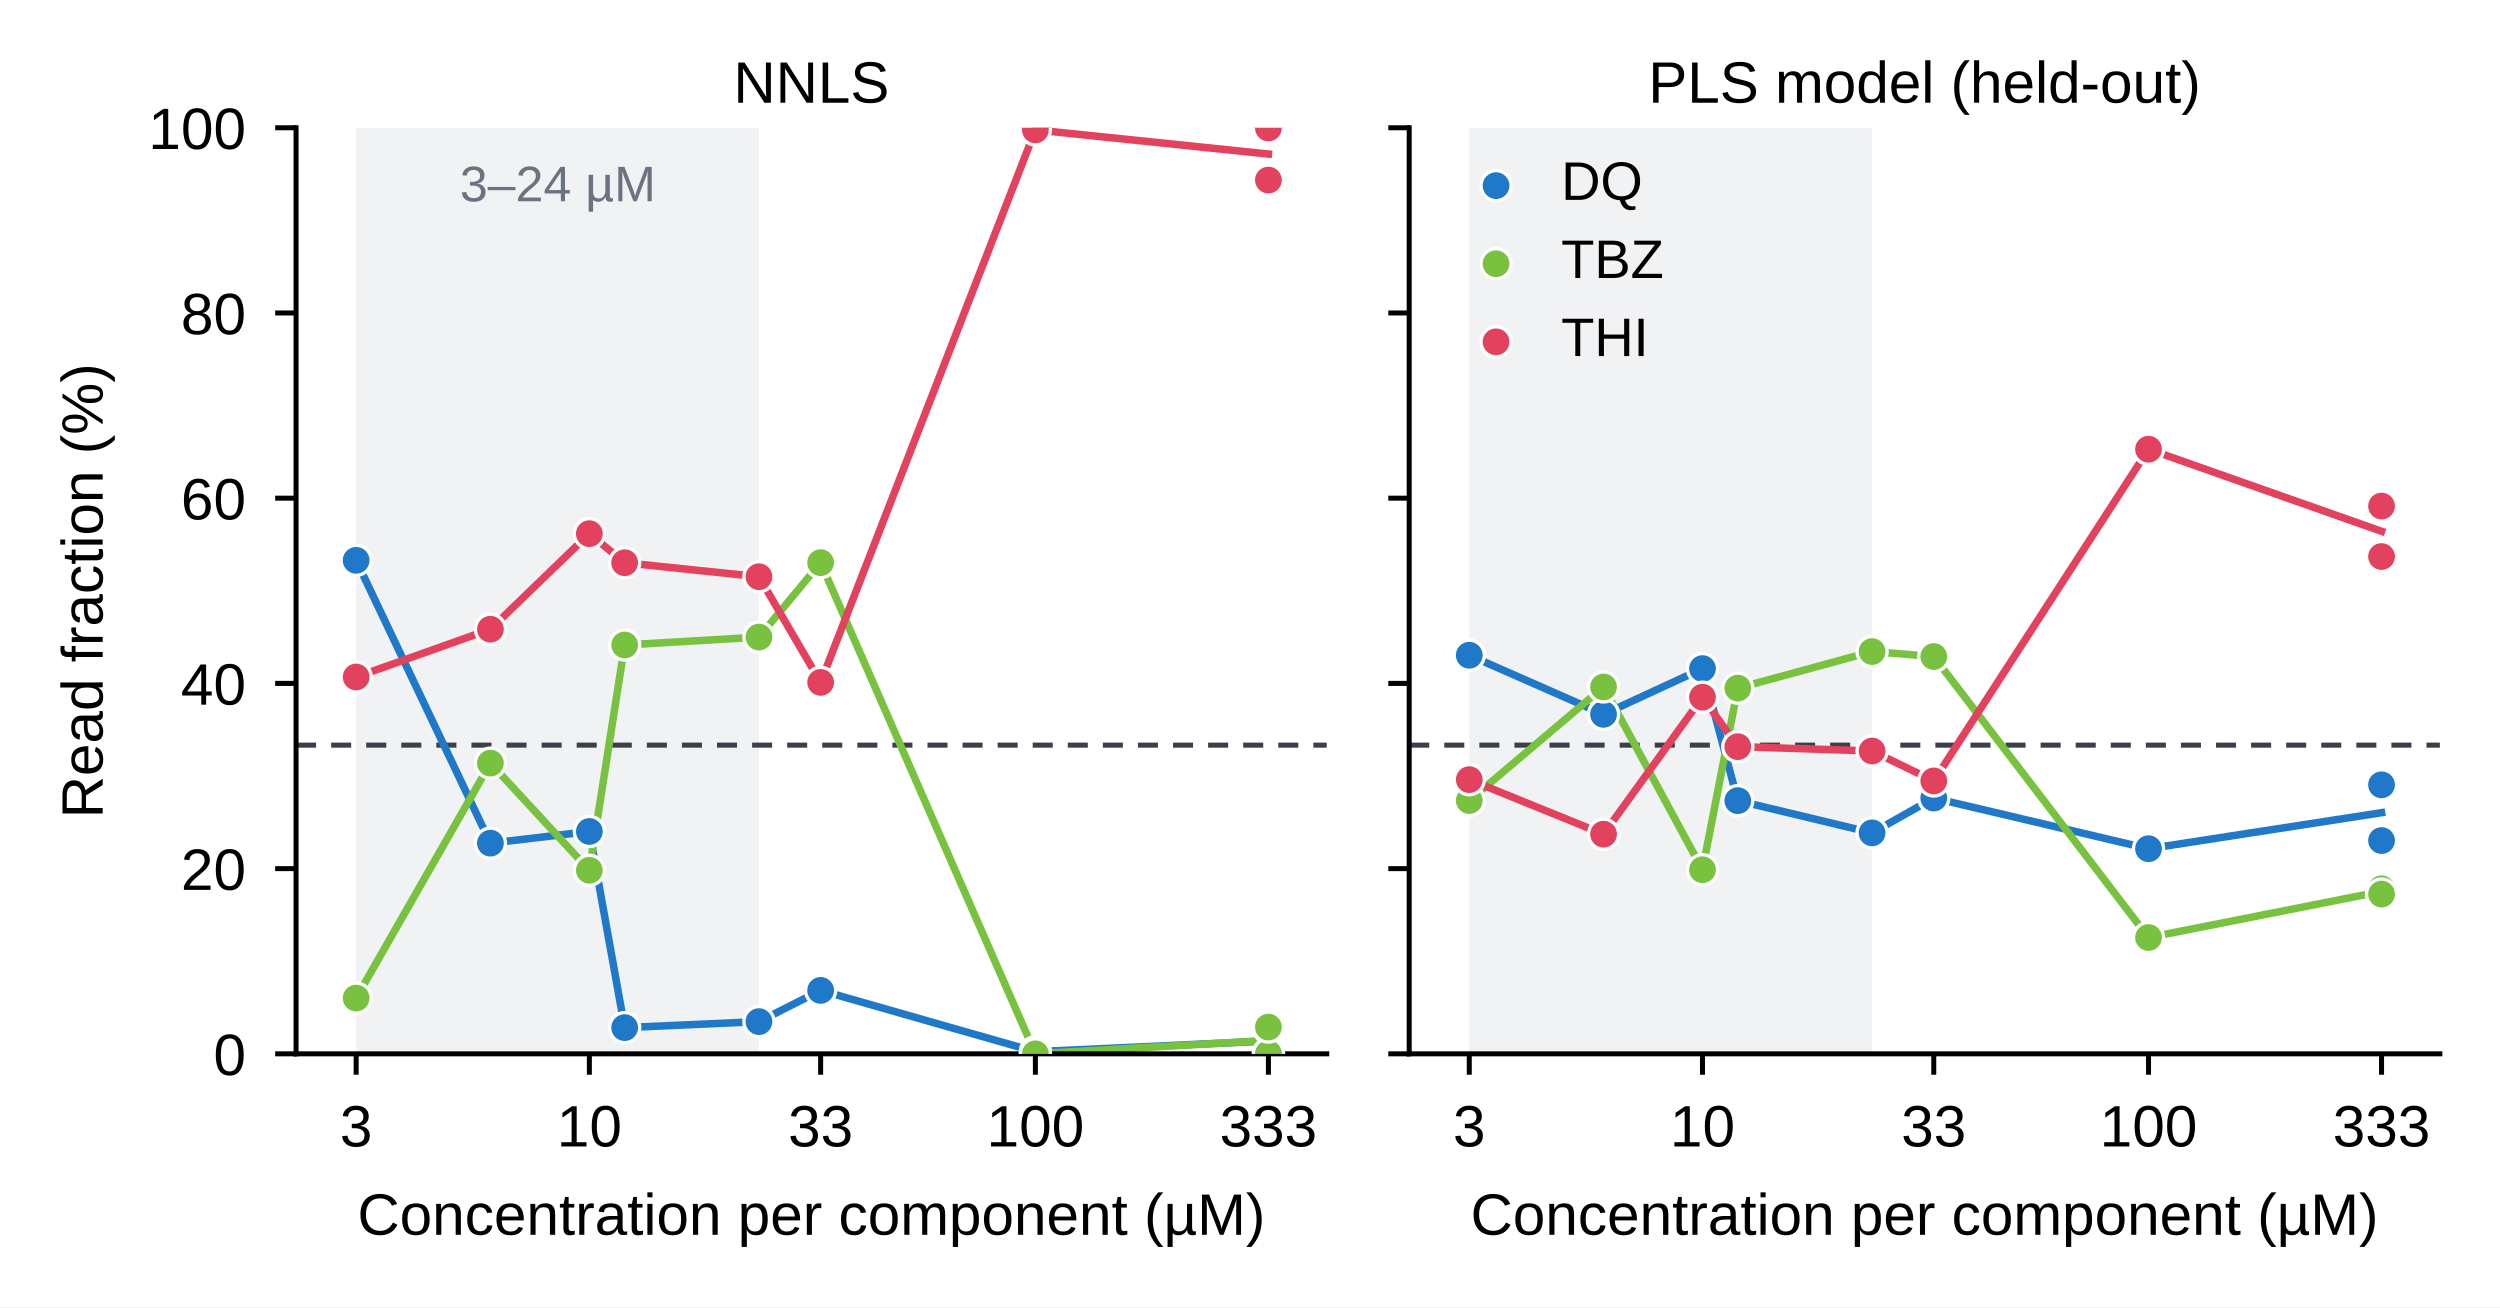
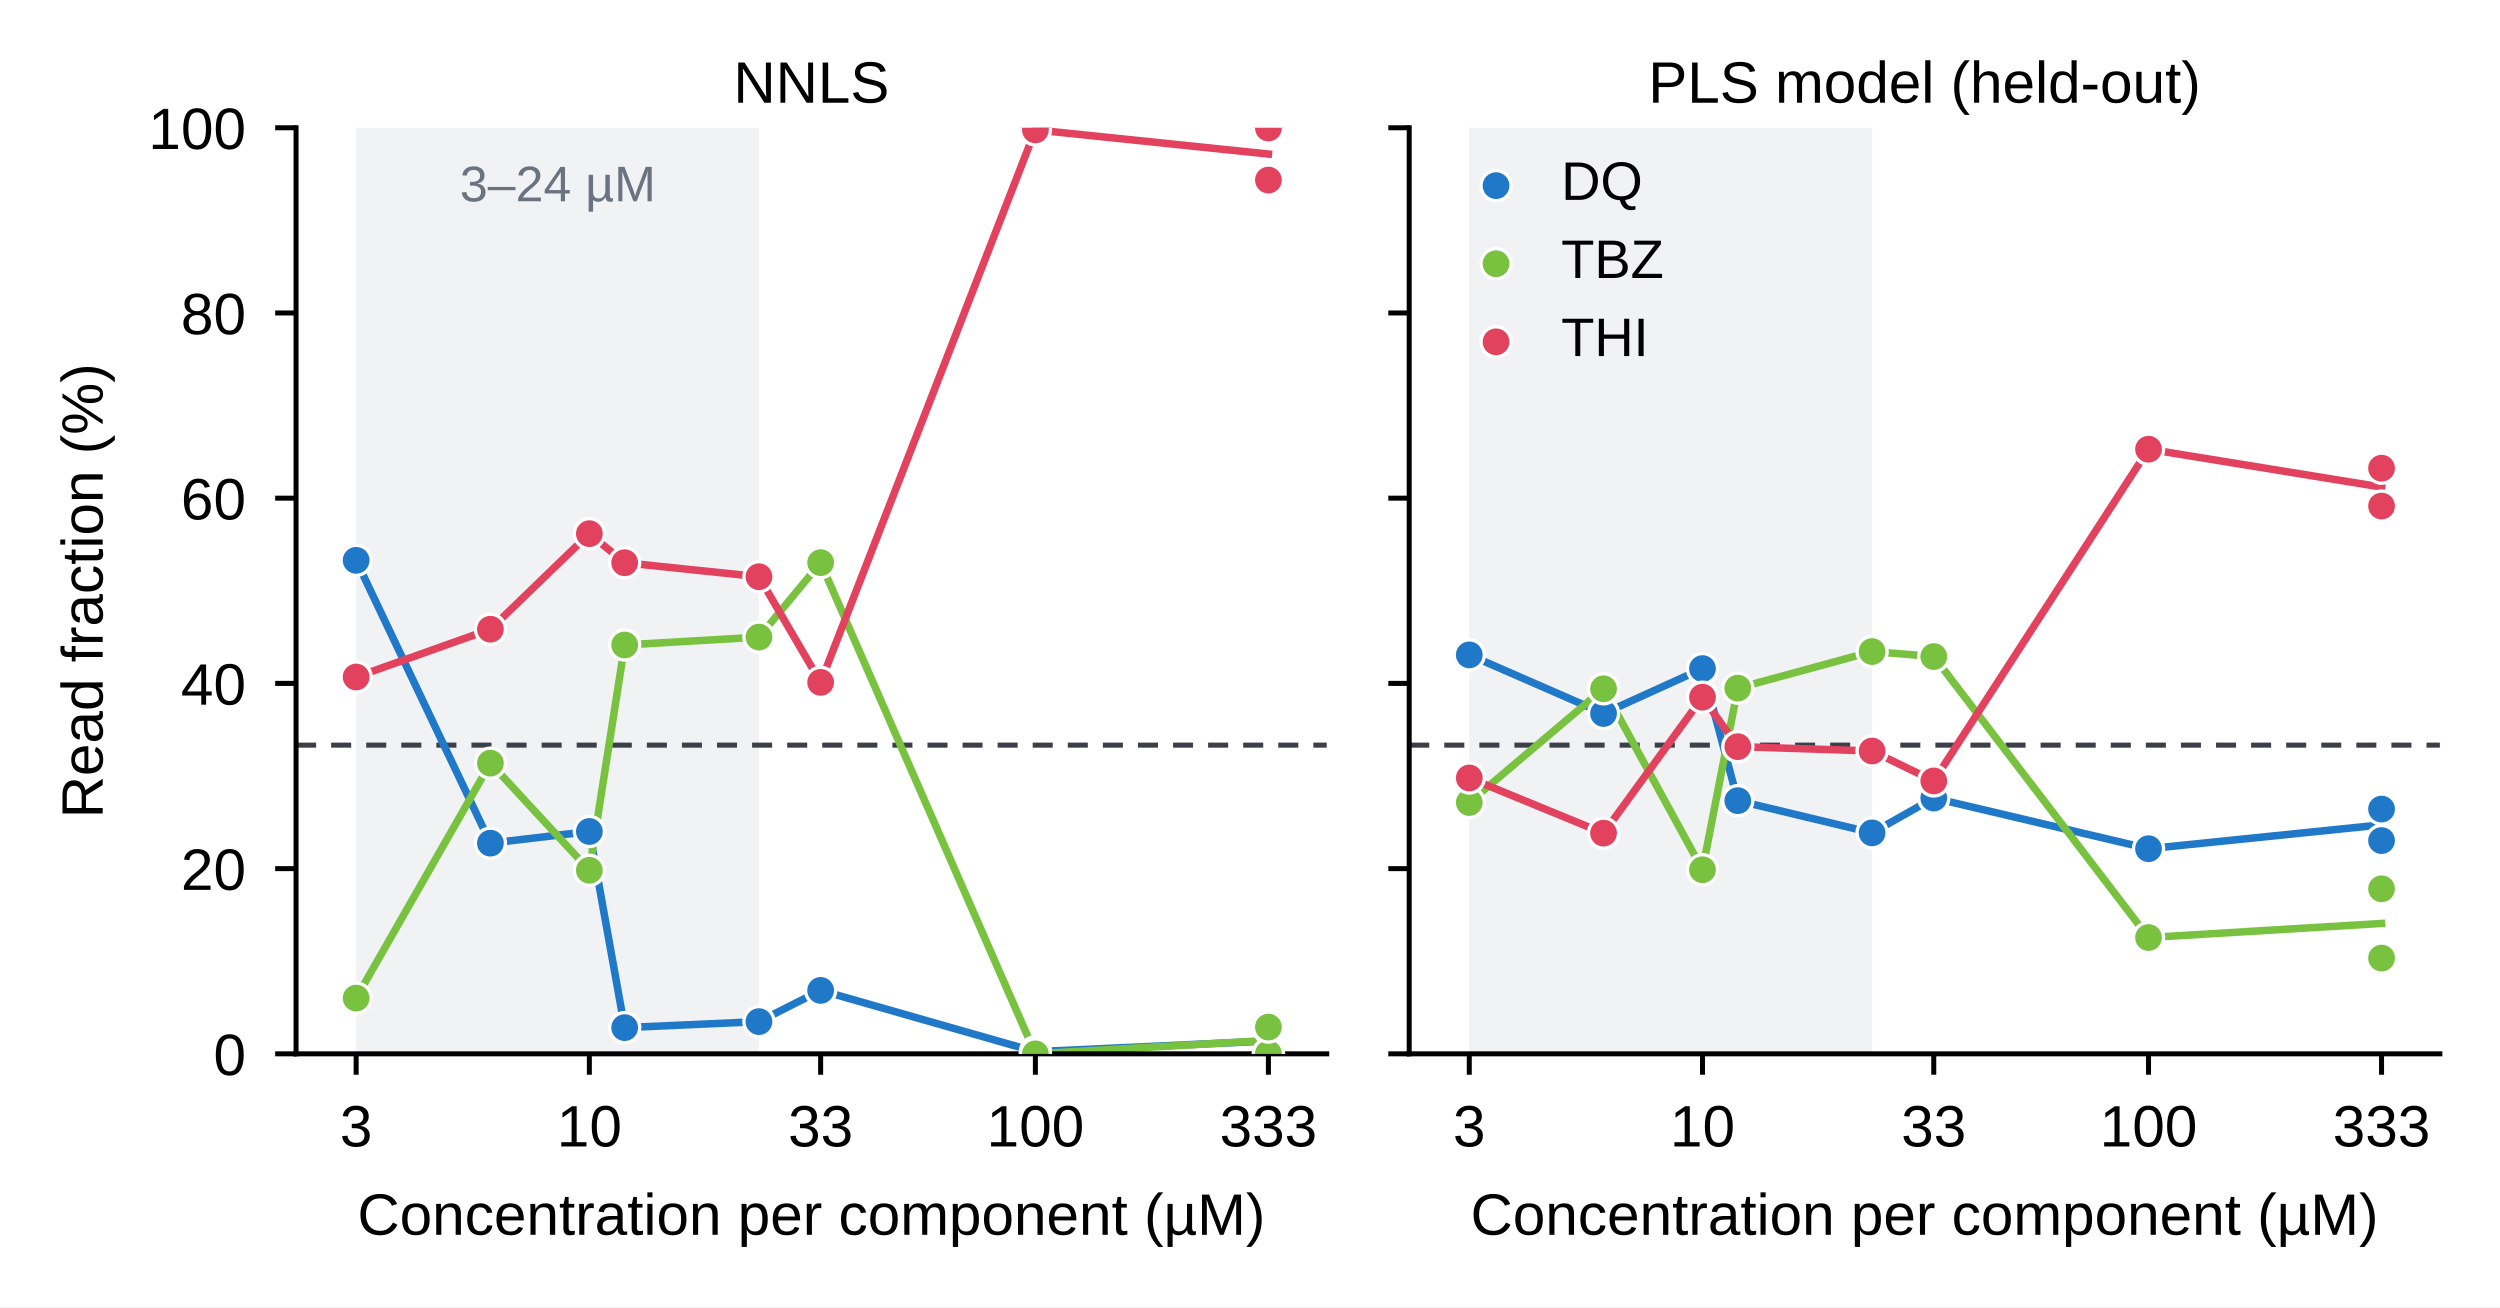
<svg xmlns="http://www.w3.org/2000/svg" xmlns:xlink="http://www.w3.org/1999/xlink" width="299.327pt" height="156.515pt" viewBox="0 0 299.327 156.515" version="1.1">
  <defs>
    <style type="text/css">*{stroke-linejoin: round; stroke-linecap: butt}</style>
  </defs>
  <g id="figure_1">
    <g id="patch_1">
      <path d="M 0 156.515  L 299.327 156.515  L 299.327 0  L 0 0  z " style="fill: #ffffff" />
    </g>
    <g id="axes_1">
      <g id="patch_2">
        <path d="M 35.447 126.176  L 158.851 126.176  L 158.851 15.296  L 35.447 15.296  z " style="fill: #ffffff" />
      </g>
      <g id="patch_3">
-         <path d="M 42.641 126.176  L 90.869 126.176  L 90.869 15.296  L 42.641 15.296  z " clip-path="url(#p3355c08d6d)" style="fill: #f1f2f4" />
+         <path d="M 42.641 126.176  L 90.869 126.176  L 90.869 15.296  L 42.641 15.296  z " clip-path="url(#p6b758cead3)" style="fill: #f1f2f4" />
      </g>
      <g id="line2d_1">
-         <path d="M 35.447 89.216  L 158.851 89.216  " clip-path="url(#p3355c08d6d)" style="fill: none; stroke-dasharray: 2.4,1.8; stroke-dashoffset: 0; stroke: #3a3f4a; stroke-width: 0.6" />
+         <path d="M 35.447 89.216  L 158.851 89.216  " clip-path="url(#p6b758cead3)" style="fill: none; stroke-dasharray: 2.4,1.8; stroke-dashoffset: 0; stroke: #3a3f4a; stroke-width: 0.6" />
      </g>
      <g id="matplotlib.axis_1">
        <g id="xtick_1">
          <g id="line2d_2">
            <defs>
-               <path id="m4fb6ebf920" d="M 0 0  L 0 2.5  " style="stroke: #000000; stroke-width: 0.6" />
+               <path id="mb08d16e939" d="M 0 0  L 0 2.5  " style="stroke: #000000; stroke-width: 0.6" />
            </defs>
            <g>
-               <use xlink:href="#m4fb6ebf920" x="42.641" y="126.176" style="stroke: #000000; stroke-width: 0.6" />
+               <use xlink:href="#mb08d16e939" x="42.641" y="126.176" style="stroke: #000000; stroke-width: 0.6" />
            </g>
          </g>
          <g id="text_1">
            <text style="font-size: 7px; font-family: 'Arial'; text-anchor: middle" x="42.641" y="137.272" transform="rotate(-0 42.64079 137.2724)">3</text>
          </g>
        </g>
        <g id="xtick_2">
          <g id="line2d_3">
            <g>
-               <use xlink:href="#m4fb6ebf920" x="70.564" y="126.176" style="stroke: #000000; stroke-width: 0.6" />
+               <use xlink:href="#mb08d16e939" x="70.564" y="126.176" style="stroke: #000000; stroke-width: 0.6" />
            </g>
          </g>
          <g id="text_2">
            <text style="font-size: 7px; font-family: 'Arial'; text-anchor: middle" x="70.564" y="137.272" transform="rotate(-0 70.56425 137.2724)">10</text>
          </g>
        </g>
        <g id="xtick_3">
          <g id="line2d_4">
            <g>
-               <use xlink:href="#m4fb6ebf920" x="98.255" y="126.176" style="stroke: #000000; stroke-width: 0.6" />
+               <use xlink:href="#mb08d16e939" x="98.255" y="126.176" style="stroke: #000000; stroke-width: 0.6" />
            </g>
          </g>
          <g id="text_3">
            <text style="font-size: 7px; font-family: 'Arial'; text-anchor: middle" x="98.255" y="137.272" transform="rotate(-0 98.25462 137.2724)">33</text>
          </g>
        </g>
        <g id="xtick_4">
          <g id="line2d_5">
            <g>
-               <use xlink:href="#m4fb6ebf920" x="123.968" y="126.176" style="stroke: #000000; stroke-width: 0.6" />
+               <use xlink:href="#mb08d16e939" x="123.968" y="126.176" style="stroke: #000000; stroke-width: 0.6" />
            </g>
          </g>
          <g id="text_4">
            <text style="font-size: 7px; font-family: 'Arial'; text-anchor: middle" x="123.968" y="137.272" transform="rotate(-0 123.9676 137.2724)">100</text>
          </g>
        </g>
        <g id="xtick_5">
          <g id="line2d_6">
            <g>
-               <use xlink:href="#m4fb6ebf920" x="151.868" y="126.176" style="stroke: #000000; stroke-width: 0.6" />
+               <use xlink:href="#mb08d16e939" x="151.868" y="126.176" style="stroke: #000000; stroke-width: 0.6" />
            </g>
          </g>
          <g id="text_5">
            <text style="font-size: 7px; font-family: 'Arial'; text-anchor: middle" x="151.868" y="137.272" transform="rotate(-0 151.8678 137.2724)">333</text>
          </g>
        </g>
        <g id="text_6">
          <text style="font-size: 7px; font-family: 'Arial'; text-anchor: middle" x="97.149" y="147.842" transform="rotate(-0 97.14936 147.8417)">Concentration per component (µM)</text>
        </g>
      </g>
      <g id="matplotlib.axis_2">
        <g id="ytick_1">
          <g id="line2d_7">
            <defs>
-               <path id="m1f10426268" d="M 0 0  L -2.5 0  " style="stroke: #000000; stroke-width: 0.6" />
+               <path id="m95886a1cde" d="M 0 0  L -2.5 0  " style="stroke: #000000; stroke-width: 0.6" />
            </defs>
            <g>
-               <use xlink:href="#m1f10426268" x="35.447" y="126.176" style="stroke: #000000; stroke-width: 0.6" />
+               <use xlink:href="#m95886a1cde" x="35.447" y="126.176" style="stroke: #000000; stroke-width: 0.6" />
            </g>
          </g>
          <g id="text_7">
            <text style="font-size: 7px; font-family: 'Arial'; text-anchor: end" x="29.447" y="128.724" transform="rotate(-0 29.44744 128.7243)">0</text>
          </g>
        </g>
        <g id="ytick_2">
          <g id="line2d_8">
            <g>
-               <use xlink:href="#m1f10426268" x="35.447" y="104" style="stroke: #000000; stroke-width: 0.6" />
+               <use xlink:href="#m95886a1cde" x="35.447" y="104" style="stroke: #000000; stroke-width: 0.6" />
            </g>
          </g>
          <g id="text_8">
            <text style="font-size: 7px; font-family: 'Arial'; text-anchor: end" x="29.447" y="106.548" transform="rotate(-0 29.44744 106.5483)">20</text>
          </g>
        </g>
        <g id="ytick_3">
          <g id="line2d_9">
            <g>
-               <use xlink:href="#m1f10426268" x="35.447" y="81.824" style="stroke: #000000; stroke-width: 0.6" />
+               <use xlink:href="#m95886a1cde" x="35.447" y="81.824" style="stroke: #000000; stroke-width: 0.6" />
            </g>
          </g>
          <g id="text_9">
            <text style="font-size: 7px; font-family: 'Arial'; text-anchor: end" x="29.447" y="84.372" transform="rotate(-0 29.44744 84.37229)">40</text>
          </g>
        </g>
        <g id="ytick_4">
          <g id="line2d_10">
            <g>
-               <use xlink:href="#m1f10426268" x="35.447" y="59.648" style="stroke: #000000; stroke-width: 0.6" />
+               <use xlink:href="#m95886a1cde" x="35.447" y="59.648" style="stroke: #000000; stroke-width: 0.6" />
            </g>
          </g>
          <g id="text_10">
            <text style="font-size: 7px; font-family: 'Arial'; text-anchor: end" x="29.447" y="62.196" transform="rotate(-0 29.44744 62.19629)">60</text>
          </g>
        </g>
        <g id="ytick_5">
          <g id="line2d_11">
            <g>
-               <use xlink:href="#m1f10426268" x="35.447" y="37.472" style="stroke: #000000; stroke-width: 0.6" />
+               <use xlink:href="#m95886a1cde" x="35.447" y="37.472" style="stroke: #000000; stroke-width: 0.6" />
            </g>
          </g>
          <g id="text_11">
            <text style="font-size: 7px; font-family: 'Arial'; text-anchor: end" x="29.447" y="40.02" transform="rotate(-0 29.44744 40.02029)">80</text>
          </g>
        </g>
        <g id="ytick_6">
          <g id="line2d_12">
            <g>
-               <use xlink:href="#m1f10426268" x="35.447" y="15.296" style="stroke: #000000; stroke-width: 0.6" />
+               <use xlink:href="#m95886a1cde" x="35.447" y="15.296" style="stroke: #000000; stroke-width: 0.6" />
            </g>
          </g>
          <g id="text_12">
            <text style="font-size: 7px; font-family: 'Arial'; text-anchor: end" x="29.447" y="17.844" transform="rotate(-0 29.44744 17.84429)">100</text>
          </g>
        </g>
        <g id="text_13">
          <text style="font-size: 7px; font-family: 'Arial'; text-anchor: middle" x="12.296" y="70.736" transform="rotate(-90 12.29619 70.73619)">Read fraction (%)</text>
        </g>
      </g>
      <g id="line2d_13">
-         <path d="M 42.641 67.088  L 58.717 100.951  L 70.564 99.554  L 74.793 123.038  L 90.869 122.318  L 98.255 118.581  L 123.968 125.921  L 151.868 124.635  " clip-path="url(#p3355c08d6d)" style="fill: none; stroke: #1f78c8; stroke-width: 0.9; stroke-linecap: square" />
+         <path d="M 42.641 67.088  L 58.717 100.951  L 70.564 99.554  L 74.793 123.038  L 90.869 122.318  L 98.255 118.581  L 123.968 125.921  L 151.868 124.635  " clip-path="url(#p6b758cead3)" style="fill: none; stroke: #1f78c8; stroke-width: 0.9; stroke-linecap: square" />
      </g>
      <g id="line2d_14">
-         <path d="M 42.641 119.501  L 58.717 91.371  L 70.564 104.2  L 74.793 77.223  L 90.869 76.28  L 98.255 67.365  L 123.968 126.176  L 151.868 124.563  " clip-path="url(#p3355c08d6d)" style="fill: none; stroke: #78c240; stroke-width: 0.9; stroke-linecap: square" />
+         <path d="M 42.641 119.501  L 58.717 91.371  L 70.564 104.2  L 74.793 77.223  L 90.869 76.28  L 98.255 67.365  L 123.968 126.176  L 151.868 124.563  " clip-path="url(#p6b758cead3)" style="fill: none; stroke: #78c240; stroke-width: 0.9; stroke-linecap: square" />
      </g>
      <g id="line2d_15">
-         <path d="M 42.641 81.059  L 58.717 75.338  L 70.564 63.895  L 74.793 67.377  L 90.869 69.051  L 98.255 81.702  L 123.968 15.551  L 151.868 18.445  " clip-path="url(#p3355c08d6d)" style="fill: none; stroke: #e3425f; stroke-width: 0.9; stroke-linecap: square" />
+         <path d="M 42.641 81.059  L 58.717 75.338  L 70.564 63.895  L 74.793 67.377  L 90.869 69.051  L 98.255 81.702  L 123.968 15.551  L 151.868 18.445  " clip-path="url(#p6b758cead3)" style="fill: none; stroke: #e3425f; stroke-width: 0.9; stroke-linecap: square" />
      </g>
      <g id="patch_4">
        <path d="M 35.447 126.176  L 35.447 15.296  " style="fill: none; stroke: #000000; stroke-width: 0.6; stroke-linejoin: miter; stroke-linecap: square" />
      </g>
      <g id="patch_5">
        <path d="M 35.447 126.176  L 158.851 126.176  " style="fill: none; stroke: #000000; stroke-width: 0.6; stroke-linejoin: miter; stroke-linecap: square" />
      </g>
      <g id="PathCollection_1">
        <defs>
-           <path id="m0127fc7930" d="M 0 1.803  C 0.478 1.803 0.937 1.613 1.275 1.275  C 1.613 0.937 1.803 0.478 1.803 0  C 1.803 -0.478 1.613 -0.937 1.275 -1.275  C 0.937 -1.613 0.478 -1.803 0 -1.803  C -0.478 -1.803 -0.937 -1.613 -1.275 -1.275  C -1.613 -0.937 -1.803 -0.478 -1.803 0  C -1.803 0.478 -1.613 0.937 -1.275 1.275  C -0.937 1.613 -0.478 1.803 0 1.803  z " style="stroke: #ffffff; stroke-width: 0.4" />
+           <path id="m79b3ee26a5" d="M 0 1.803  C 0.478 1.803 0.937 1.613 1.275 1.275  C 1.613 0.937 1.803 0.478 1.803 0  C 1.803 -0.478 1.613 -0.937 1.275 -1.275  C 0.937 -1.613 0.478 -1.803 0 -1.803  C -0.478 -1.803 -0.937 -1.613 -1.275 -1.275  C -1.613 -0.937 -1.803 -0.478 -1.803 0  C -1.803 0.478 -1.613 0.937 -1.275 1.275  C -0.937 1.613 -0.478 1.803 0 1.803  z " style="stroke: #ffffff; stroke-width: 0.4" />
        </defs>
-         <g clip-path="url(#p3355c08d6d)">
-           <use xlink:href="#m0127fc7930" x="42.641" y="67.088" style="fill: #1f78c8; stroke: #ffffff; stroke-width: 0.4" />
-           <use xlink:href="#m0127fc7930" x="58.717" y="100.951" style="fill: #1f78c8; stroke: #ffffff; stroke-width: 0.4" />
-           <use xlink:href="#m0127fc7930" x="70.564" y="99.554" style="fill: #1f78c8; stroke: #ffffff; stroke-width: 0.4" />
-           <use xlink:href="#m0127fc7930" x="74.793" y="123.038" style="fill: #1f78c8; stroke: #ffffff; stroke-width: 0.4" />
-           <use xlink:href="#m0127fc7930" x="90.869" y="122.318" style="fill: #1f78c8; stroke: #ffffff; stroke-width: 0.4" />
-           <use xlink:href="#m0127fc7930" x="98.255" y="118.581" style="fill: #1f78c8; stroke: #ffffff; stroke-width: 0.4" />
-           <use xlink:href="#m0127fc7930" x="123.968" y="125.921" style="fill: #1f78c8; stroke: #ffffff; stroke-width: 0.4" />
-           <use xlink:href="#m0127fc7930" x="151.868" y="126.165" style="fill: #1f78c8; stroke: #ffffff; stroke-width: 0.4" />
-           <use xlink:href="#m0127fc7930" x="151.868" y="123.105" style="fill: #1f78c8; stroke: #ffffff; stroke-width: 0.4" />
+         <g clip-path="url(#p6b758cead3)">
+           <use xlink:href="#m79b3ee26a5" x="42.641" y="67.088" style="fill: #1f78c8; stroke: #ffffff; stroke-width: 0.4" />
+           <use xlink:href="#m79b3ee26a5" x="58.717" y="100.951" style="fill: #1f78c8; stroke: #ffffff; stroke-width: 0.4" />
+           <use xlink:href="#m79b3ee26a5" x="70.564" y="99.554" style="fill: #1f78c8; stroke: #ffffff; stroke-width: 0.4" />
+           <use xlink:href="#m79b3ee26a5" x="74.793" y="123.038" style="fill: #1f78c8; stroke: #ffffff; stroke-width: 0.4" />
+           <use xlink:href="#m79b3ee26a5" x="90.869" y="122.318" style="fill: #1f78c8; stroke: #ffffff; stroke-width: 0.4" />
+           <use xlink:href="#m79b3ee26a5" x="98.255" y="118.581" style="fill: #1f78c8; stroke: #ffffff; stroke-width: 0.4" />
+           <use xlink:href="#m79b3ee26a5" x="123.968" y="125.921" style="fill: #1f78c8; stroke: #ffffff; stroke-width: 0.4" />
+           <use xlink:href="#m79b3ee26a5" x="151.868" y="126.165" style="fill: #1f78c8; stroke: #ffffff; stroke-width: 0.4" />
+           <use xlink:href="#m79b3ee26a5" x="151.868" y="123.105" style="fill: #1f78c8; stroke: #ffffff; stroke-width: 0.4" />
        </g>
      </g>
      <g id="PathCollection_2">
        <defs>
-           <path id="m9d63bc5ff1" d="M 0 1.803  C 0.478 1.803 0.937 1.613 1.275 1.275  C 1.613 0.937 1.803 0.478 1.803 0  C 1.803 -0.478 1.613 -0.937 1.275 -1.275  C 0.937 -1.613 0.478 -1.803 0 -1.803  C -0.478 -1.803 -0.937 -1.613 -1.275 -1.275  C -1.613 -0.937 -1.803 -0.478 -1.803 0  C -1.803 0.478 -1.613 0.937 -1.275 1.275  C -0.937 1.613 -0.478 1.803 0 1.803  z " style="stroke: #ffffff; stroke-width: 0.4" />
+           <path id="m78c86fa46a" d="M 0 1.803  C 0.478 1.803 0.937 1.613 1.275 1.275  C 1.613 0.937 1.803 0.478 1.803 0  C 1.803 -0.478 1.613 -0.937 1.275 -1.275  C 0.937 -1.613 0.478 -1.803 0 -1.803  C -0.478 -1.803 -0.937 -1.613 -1.275 -1.275  C -1.613 -0.937 -1.803 -0.478 -1.803 0  C -1.803 0.478 -1.613 0.937 -1.275 1.275  C -0.937 1.613 -0.478 1.803 0 1.803  z " style="stroke: #ffffff; stroke-width: 0.4" />
        </defs>
-         <g clip-path="url(#p3355c08d6d)">
-           <use xlink:href="#m9d63bc5ff1" x="42.641" y="119.501" style="fill: #78c240; stroke: #ffffff; stroke-width: 0.4" />
-           <use xlink:href="#m9d63bc5ff1" x="58.717" y="91.371" style="fill: #78c240; stroke: #ffffff; stroke-width: 0.4" />
-           <use xlink:href="#m9d63bc5ff1" x="70.564" y="104.2" style="fill: #78c240; stroke: #ffffff; stroke-width: 0.4" />
-           <use xlink:href="#m9d63bc5ff1" x="74.793" y="77.223" style="fill: #78c240; stroke: #ffffff; stroke-width: 0.4" />
-           <use xlink:href="#m9d63bc5ff1" x="90.869" y="76.28" style="fill: #78c240; stroke: #ffffff; stroke-width: 0.4" />
-           <use xlink:href="#m9d63bc5ff1" x="98.255" y="67.365" style="fill: #78c240; stroke: #ffffff; stroke-width: 0.4" />
-           <use xlink:href="#m9d63bc5ff1" x="123.968" y="126.176" style="fill: #78c240; stroke: #ffffff; stroke-width: 0.4" />
-           <use xlink:href="#m9d63bc5ff1" x="151.868" y="126.154" style="fill: #78c240; stroke: #ffffff; stroke-width: 0.4" />
-           <use xlink:href="#m9d63bc5ff1" x="151.868" y="122.972" style="fill: #78c240; stroke: #ffffff; stroke-width: 0.4" />
+         <g clip-path="url(#p6b758cead3)">
+           <use xlink:href="#m78c86fa46a" x="42.641" y="119.501" style="fill: #78c240; stroke: #ffffff; stroke-width: 0.4" />
+           <use xlink:href="#m78c86fa46a" x="58.717" y="91.371" style="fill: #78c240; stroke: #ffffff; stroke-width: 0.4" />
+           <use xlink:href="#m78c86fa46a" x="70.564" y="104.2" style="fill: #78c240; stroke: #ffffff; stroke-width: 0.4" />
+           <use xlink:href="#m78c86fa46a" x="74.793" y="77.223" style="fill: #78c240; stroke: #ffffff; stroke-width: 0.4" />
+           <use xlink:href="#m78c86fa46a" x="90.869" y="76.28" style="fill: #78c240; stroke: #ffffff; stroke-width: 0.4" />
+           <use xlink:href="#m78c86fa46a" x="98.255" y="67.365" style="fill: #78c240; stroke: #ffffff; stroke-width: 0.4" />
+           <use xlink:href="#m78c86fa46a" x="123.968" y="126.176" style="fill: #78c240; stroke: #ffffff; stroke-width: 0.4" />
+           <use xlink:href="#m78c86fa46a" x="151.868" y="126.154" style="fill: #78c240; stroke: #ffffff; stroke-width: 0.4" />
+           <use xlink:href="#m78c86fa46a" x="151.868" y="122.972" style="fill: #78c240; stroke: #ffffff; stroke-width: 0.4" />
        </g>
      </g>
      <g id="PathCollection_3">
        <defs>
-           <path id="mbe2b81ef3b" d="M 0 1.803  C 0.478 1.803 0.937 1.613 1.275 1.275  C 1.613 0.937 1.803 0.478 1.803 0  C 1.803 -0.478 1.613 -0.937 1.275 -1.275  C 0.937 -1.613 0.478 -1.803 0 -1.803  C -0.478 -1.803 -0.937 -1.613 -1.275 -1.275  C -1.613 -0.937 -1.803 -0.478 -1.803 0  C -1.803 0.478 -1.613 0.937 -1.275 1.275  C -0.937 1.613 -0.478 1.803 0 1.803  z " style="stroke: #ffffff; stroke-width: 0.4" />
+           <path id="m99231a06a2" d="M 0 1.803  C 0.478 1.803 0.937 1.613 1.275 1.275  C 1.613 0.937 1.803 0.478 1.803 0  C 1.803 -0.478 1.613 -0.937 1.275 -1.275  C 0.937 -1.613 0.478 -1.803 0 -1.803  C -0.478 -1.803 -0.937 -1.613 -1.275 -1.275  C -1.613 -0.937 -1.803 -0.478 -1.803 0  C -1.803 0.478 -1.613 0.937 -1.275 1.275  C -0.937 1.613 -0.478 1.803 0 1.803  z " style="stroke: #ffffff; stroke-width: 0.4" />
        </defs>
-         <g clip-path="url(#p3355c08d6d)">
-           <use xlink:href="#mbe2b81ef3b" x="42.641" y="81.059" style="fill: #e3425f; stroke: #ffffff; stroke-width: 0.4" />
-           <use xlink:href="#mbe2b81ef3b" x="58.717" y="75.338" style="fill: #e3425f; stroke: #ffffff; stroke-width: 0.4" />
-           <use xlink:href="#mbe2b81ef3b" x="70.564" y="63.895" style="fill: #e3425f; stroke: #ffffff; stroke-width: 0.4" />
-           <use xlink:href="#mbe2b81ef3b" x="74.793" y="67.377" style="fill: #e3425f; stroke: #ffffff; stroke-width: 0.4" />
-           <use xlink:href="#mbe2b81ef3b" x="90.869" y="69.051" style="fill: #e3425f; stroke: #ffffff; stroke-width: 0.4" />
-           <use xlink:href="#mbe2b81ef3b" x="98.255" y="81.702" style="fill: #e3425f; stroke: #ffffff; stroke-width: 0.4" />
-           <use xlink:href="#mbe2b81ef3b" x="123.968" y="15.551" style="fill: #e3425f; stroke: #ffffff; stroke-width: 0.4" />
-           <use xlink:href="#mbe2b81ef3b" x="151.868" y="15.329" style="fill: #e3425f; stroke: #ffffff; stroke-width: 0.4" />
-           <use xlink:href="#mbe2b81ef3b" x="151.868" y="21.561" style="fill: #e3425f; stroke: #ffffff; stroke-width: 0.4" />
+         <g clip-path="url(#p6b758cead3)">
+           <use xlink:href="#m99231a06a2" x="42.641" y="81.059" style="fill: #e3425f; stroke: #ffffff; stroke-width: 0.4" />
+           <use xlink:href="#m99231a06a2" x="58.717" y="75.338" style="fill: #e3425f; stroke: #ffffff; stroke-width: 0.4" />
+           <use xlink:href="#m99231a06a2" x="70.564" y="63.895" style="fill: #e3425f; stroke: #ffffff; stroke-width: 0.4" />
+           <use xlink:href="#m99231a06a2" x="74.793" y="67.377" style="fill: #e3425f; stroke: #ffffff; stroke-width: 0.4" />
+           <use xlink:href="#m99231a06a2" x="90.869" y="69.051" style="fill: #e3425f; stroke: #ffffff; stroke-width: 0.4" />
+           <use xlink:href="#m99231a06a2" x="98.255" y="81.702" style="fill: #e3425f; stroke: #ffffff; stroke-width: 0.4" />
+           <use xlink:href="#m99231a06a2" x="123.968" y="15.551" style="fill: #e3425f; stroke: #ffffff; stroke-width: 0.4" />
+           <use xlink:href="#m99231a06a2" x="151.868" y="15.329" style="fill: #e3425f; stroke: #ffffff; stroke-width: 0.4" />
+           <use xlink:href="#m99231a06a2" x="151.868" y="21.561" style="fill: #e3425f; stroke: #ffffff; stroke-width: 0.4" />
        </g>
      </g>
      <g id="text_14">
        <text style="font-size: 6px; font-family: 'Arial'; text-anchor: middle; fill: #6b7280" x="66.795" y="24.1" transform="rotate(-0 66.79499 24.09955)">3–24 µM</text>
      </g>
      <g id="text_15">
        <text style="font-size: 7px; font-family: 'Arial'; text-anchor: middle" x="97.149" y="12.296" transform="rotate(-0 97.14936 12.29619)">NNLS</text>
      </g>
    </g>
    <g id="axes_2">
      <g id="patch_6">
        <path d="M 168.724 126.176  L 292.127 126.176  L 292.127 15.296  L 168.724 15.296  z " style="fill: #ffffff" />
      </g>
      <g id="patch_7">
-         <path d="M 175.917 126.176  L 224.145 126.176  L 224.145 15.296  L 175.917 15.296  z " clip-path="url(#p73e1997938)" style="fill: #f1f2f4" />
+         <path d="M 175.917 126.176  L 224.145 126.176  L 224.145 15.296  L 175.917 15.296  z " clip-path="url(#p30d58be726)" style="fill: #f1f2f4" />
      </g>
      <g id="line2d_16">
-         <path d="M 168.724 89.216  L 292.127 89.216  " clip-path="url(#p73e1997938)" style="fill: none; stroke-dasharray: 2.4,1.8; stroke-dashoffset: 0; stroke: #3a3f4a; stroke-width: 0.6" />
+         <path d="M 168.724 89.216  L 292.127 89.216  " clip-path="url(#p30d58be726)" style="fill: none; stroke-dasharray: 2.4,1.8; stroke-dashoffset: 0; stroke: #3a3f4a; stroke-width: 0.6" />
      </g>
      <g id="matplotlib.axis_3">
        <g id="xtick_6">
          <g id="line2d_17">
            <g>
-               <use xlink:href="#m4fb6ebf920" x="175.917" y="126.176" style="stroke: #000000; stroke-width: 0.6" />
+               <use xlink:href="#mb08d16e939" x="175.917" y="126.176" style="stroke: #000000; stroke-width: 0.6" />
            </g>
          </g>
          <g id="text_16">
            <text style="font-size: 7px; font-family: 'Arial'; text-anchor: middle" x="175.917" y="137.272" transform="rotate(-0 175.9169 137.2724)">3</text>
          </g>
        </g>
        <g id="xtick_7">
          <g id="line2d_18">
            <g>
-               <use xlink:href="#m4fb6ebf920" x="203.84" y="126.176" style="stroke: #000000; stroke-width: 0.6" />
+               <use xlink:href="#mb08d16e939" x="203.84" y="126.176" style="stroke: #000000; stroke-width: 0.6" />
            </g>
          </g>
          <g id="text_17">
            <text style="font-size: 7px; font-family: 'Arial'; text-anchor: middle" x="203.84" y="137.272" transform="rotate(-0 203.8404 137.2724)">10</text>
          </g>
        </g>
        <g id="xtick_8">
          <g id="line2d_19">
            <g>
-               <use xlink:href="#m4fb6ebf920" x="231.531" y="126.176" style="stroke: #000000; stroke-width: 0.6" />
+               <use xlink:href="#mb08d16e939" x="231.531" y="126.176" style="stroke: #000000; stroke-width: 0.6" />
            </g>
          </g>
          <g id="text_18">
            <text style="font-size: 7px; font-family: 'Arial'; text-anchor: middle" x="231.531" y="137.272" transform="rotate(-0 231.5308 137.2724)">33</text>
          </g>
        </g>
        <g id="xtick_9">
          <g id="line2d_20">
            <g>
-               <use xlink:href="#m4fb6ebf920" x="257.244" y="126.176" style="stroke: #000000; stroke-width: 0.6" />
+               <use xlink:href="#mb08d16e939" x="257.244" y="126.176" style="stroke: #000000; stroke-width: 0.6" />
            </g>
          </g>
          <g id="text_19">
            <text style="font-size: 7px; font-family: 'Arial'; text-anchor: middle" x="257.244" y="137.272" transform="rotate(-0 257.2437 137.2724)">100</text>
          </g>
        </g>
        <g id="xtick_10">
          <g id="line2d_21">
            <g>
-               <use xlink:href="#m4fb6ebf920" x="285.144" y="126.176" style="stroke: #000000; stroke-width: 0.6" />
+               <use xlink:href="#mb08d16e939" x="285.144" y="126.176" style="stroke: #000000; stroke-width: 0.6" />
            </g>
          </g>
          <g id="text_20">
            <text style="font-size: 7px; font-family: 'Arial'; text-anchor: middle" x="285.144" y="137.272" transform="rotate(-0 285.144 137.2724)">333</text>
          </g>
        </g>
        <g id="text_21">
          <text style="font-size: 7px; font-family: 'Arial'; text-anchor: middle" x="230.426" y="147.842" transform="rotate(-0 230.4255 147.8417)">Concentration per component (µM)</text>
        </g>
      </g>
      <g id="matplotlib.axis_4">
        <g id="ytick_7">
          <g id="line2d_22">
            <g>
-               <use xlink:href="#m1f10426268" x="168.724" y="126.176" style="stroke: #000000; stroke-width: 0.6" />
+               <use xlink:href="#m95886a1cde" x="168.724" y="126.176" style="stroke: #000000; stroke-width: 0.6" />
            </g>
          </g>
        </g>
        <g id="ytick_8">
          <g id="line2d_23">
            <g>
-               <use xlink:href="#m1f10426268" x="168.724" y="104" style="stroke: #000000; stroke-width: 0.6" />
+               <use xlink:href="#m95886a1cde" x="168.724" y="104" style="stroke: #000000; stroke-width: 0.6" />
            </g>
          </g>
        </g>
        <g id="ytick_9">
          <g id="line2d_24">
            <g>
-               <use xlink:href="#m1f10426268" x="168.724" y="81.824" style="stroke: #000000; stroke-width: 0.6" />
+               <use xlink:href="#m95886a1cde" x="168.724" y="81.824" style="stroke: #000000; stroke-width: 0.6" />
            </g>
          </g>
        </g>
        <g id="ytick_10">
          <g id="line2d_25">
            <g>
-               <use xlink:href="#m1f10426268" x="168.724" y="59.648" style="stroke: #000000; stroke-width: 0.6" />
+               <use xlink:href="#m95886a1cde" x="168.724" y="59.648" style="stroke: #000000; stroke-width: 0.6" />
            </g>
          </g>
        </g>
        <g id="ytick_11">
          <g id="line2d_26">
            <g>
-               <use xlink:href="#m1f10426268" x="168.724" y="37.472" style="stroke: #000000; stroke-width: 0.6" />
+               <use xlink:href="#m95886a1cde" x="168.724" y="37.472" style="stroke: #000000; stroke-width: 0.6" />
            </g>
          </g>
        </g>
        <g id="ytick_12">
          <g id="line2d_27">
            <g>
-               <use xlink:href="#m1f10426268" x="168.724" y="15.296" style="stroke: #000000; stroke-width: 0.6" />
+               <use xlink:href="#m95886a1cde" x="168.724" y="15.296" style="stroke: #000000; stroke-width: 0.6" />
            </g>
          </g>
        </g>
      </g>
      <g id="line2d_28">
-         <path d="M 175.917 78.453  L 191.993 85.528  L 203.84 80.05  L 208.069 95.862  L 224.145 99.72  L 231.531 95.551  L 257.244 101.616  L 285.144 97.303  " clip-path="url(#p73e1997938)" style="fill: none; stroke: #1f78c8; stroke-width: 0.9; stroke-linecap: square" />
+         <path d="M 175.917 78.409  L 191.993 85.428  L 203.84 80.05  L 208.069 95.862  L 224.145 99.72  L 231.531 95.551  L 257.244 101.616  L 285.144 98.756  " clip-path="url(#p30d58be726)" style="fill: none; stroke: #1f78c8; stroke-width: 0.9; stroke-linecap: square" />
      </g>
      <g id="line2d_29">
-         <path d="M 175.917 95.851  L 191.993 82.246  L 203.84 104.133  L 208.069 82.39  L 224.145 78.01  L 231.531 78.609  L 257.244 112.25  L 285.144 106.733  " clip-path="url(#p73e1997938)" style="fill: none; stroke: #78c240; stroke-width: 0.9; stroke-linecap: square" />
+         <path d="M 175.917 96.083  L 191.993 82.467  L 203.84 104.133  L 208.069 82.39  L 224.145 78.01  L 231.531 78.609  L 257.244 112.25  L 285.144 110.564  " clip-path="url(#p30d58be726)" style="fill: none; stroke: #78c240; stroke-width: 0.9; stroke-linecap: square" />
      </g>
      <g id="line2d_30">
-         <path d="M 175.917 93.345  L 191.993 99.875  L 203.84 83.476  L 208.069 89.397  L 224.145 89.918  L 231.531 93.5  L 257.244 53.783  L 285.144 63.612  " clip-path="url(#p73e1997938)" style="fill: none; stroke: #e3425f; stroke-width: 0.9; stroke-linecap: square" />
+         <path d="M 175.917 93.145  L 191.993 99.753  L 203.84 83.476  L 208.069 89.397  L 224.145 89.918  L 231.531 93.5  L 257.244 53.783  L 285.144 58.323  " clip-path="url(#p30d58be726)" style="fill: none; stroke: #e3425f; stroke-width: 0.9; stroke-linecap: square" />
      </g>
      <g id="patch_8">
        <path d="M 168.724 126.176  L 168.724 15.296  " style="fill: none; stroke: #000000; stroke-width: 0.6; stroke-linejoin: miter; stroke-linecap: square" />
      </g>
      <g id="patch_9">
        <path d="M 168.724 126.176  L 292.127 126.176  " style="fill: none; stroke: #000000; stroke-width: 0.6; stroke-linejoin: miter; stroke-linecap: square" />
      </g>
      <g id="PathCollection_4">
-         <g clip-path="url(#p73e1997938)">
-           <use xlink:href="#m0127fc7930" x="175.917" y="78.453" style="fill: #1f78c8; stroke: #ffffff; stroke-width: 0.4" />
-           <use xlink:href="#m0127fc7930" x="191.993" y="85.528" style="fill: #1f78c8; stroke: #ffffff; stroke-width: 0.4" />
-           <use xlink:href="#m0127fc7930" x="203.84" y="80.05" style="fill: #1f78c8; stroke: #ffffff; stroke-width: 0.4" />
-           <use xlink:href="#m0127fc7930" x="208.069" y="95.862" style="fill: #1f78c8; stroke: #ffffff; stroke-width: 0.4" />
-           <use xlink:href="#m0127fc7930" x="224.145" y="99.72" style="fill: #1f78c8; stroke: #ffffff; stroke-width: 0.4" />
-           <use xlink:href="#m0127fc7930" x="231.531" y="95.551" style="fill: #1f78c8; stroke: #ffffff; stroke-width: 0.4" />
-           <use xlink:href="#m0127fc7930" x="257.244" y="101.616" style="fill: #1f78c8; stroke: #ffffff; stroke-width: 0.4" />
-           <use xlink:href="#m0127fc7930" x="285.144" y="100.641" style="fill: #1f78c8; stroke: #ffffff; stroke-width: 0.4" />
-           <use xlink:href="#m0127fc7930" x="285.144" y="93.966" style="fill: #1f78c8; stroke: #ffffff; stroke-width: 0.4" />
+         <g clip-path="url(#p30d58be726)">
+           <use xlink:href="#m79b3ee26a5" x="175.917" y="78.409" style="fill: #1f78c8; stroke: #ffffff; stroke-width: 0.4" />
+           <use xlink:href="#m79b3ee26a5" x="191.993" y="85.428" style="fill: #1f78c8; stroke: #ffffff; stroke-width: 0.4" />
+           <use xlink:href="#m79b3ee26a5" x="203.84" y="80.05" style="fill: #1f78c8; stroke: #ffffff; stroke-width: 0.4" />
+           <use xlink:href="#m79b3ee26a5" x="208.069" y="95.862" style="fill: #1f78c8; stroke: #ffffff; stroke-width: 0.4" />
+           <use xlink:href="#m79b3ee26a5" x="224.145" y="99.72" style="fill: #1f78c8; stroke: #ffffff; stroke-width: 0.4" />
+           <use xlink:href="#m79b3ee26a5" x="231.531" y="95.551" style="fill: #1f78c8; stroke: #ffffff; stroke-width: 0.4" />
+           <use xlink:href="#m79b3ee26a5" x="257.244" y="101.616" style="fill: #1f78c8; stroke: #ffffff; stroke-width: 0.4" />
+           <use xlink:href="#m79b3ee26a5" x="285.144" y="100.641" style="fill: #1f78c8; stroke: #ffffff; stroke-width: 0.4" />
+           <use xlink:href="#m79b3ee26a5" x="285.144" y="96.871" style="fill: #1f78c8; stroke: #ffffff; stroke-width: 0.4" />
        </g>
      </g>
      <g id="PathCollection_5">
-         <g clip-path="url(#p73e1997938)">
-           <use xlink:href="#m9d63bc5ff1" x="175.917" y="95.851" style="fill: #78c240; stroke: #ffffff; stroke-width: 0.4" />
-           <use xlink:href="#m9d63bc5ff1" x="191.993" y="82.246" style="fill: #78c240; stroke: #ffffff; stroke-width: 0.4" />
-           <use xlink:href="#m9d63bc5ff1" x="203.84" y="104.133" style="fill: #78c240; stroke: #ffffff; stroke-width: 0.4" />
-           <use xlink:href="#m9d63bc5ff1" x="208.069" y="82.39" style="fill: #78c240; stroke: #ffffff; stroke-width: 0.4" />
-           <use xlink:href="#m9d63bc5ff1" x="224.145" y="78.01" style="fill: #78c240; stroke: #ffffff; stroke-width: 0.4" />
-           <use xlink:href="#m9d63bc5ff1" x="231.531" y="78.609" style="fill: #78c240; stroke: #ffffff; stroke-width: 0.4" />
-           <use xlink:href="#m9d63bc5ff1" x="257.244" y="112.25" style="fill: #78c240; stroke: #ffffff; stroke-width: 0.4" />
-           <use xlink:href="#m9d63bc5ff1" x="285.144" y="106.417" style="fill: #78c240; stroke: #ffffff; stroke-width: 0.4" />
-           <use xlink:href="#m9d63bc5ff1" x="285.144" y="107.049" style="fill: #78c240; stroke: #ffffff; stroke-width: 0.4" />
+         <g clip-path="url(#p30d58be726)">
+           <use xlink:href="#m78c86fa46a" x="175.917" y="96.083" style="fill: #78c240; stroke: #ffffff; stroke-width: 0.4" />
+           <use xlink:href="#m78c86fa46a" x="191.993" y="82.467" style="fill: #78c240; stroke: #ffffff; stroke-width: 0.4" />
+           <use xlink:href="#m78c86fa46a" x="203.84" y="104.133" style="fill: #78c240; stroke: #ffffff; stroke-width: 0.4" />
+           <use xlink:href="#m78c86fa46a" x="208.069" y="82.39" style="fill: #78c240; stroke: #ffffff; stroke-width: 0.4" />
+           <use xlink:href="#m78c86fa46a" x="224.145" y="78.01" style="fill: #78c240; stroke: #ffffff; stroke-width: 0.4" />
+           <use xlink:href="#m78c86fa46a" x="231.531" y="78.609" style="fill: #78c240; stroke: #ffffff; stroke-width: 0.4" />
+           <use xlink:href="#m78c86fa46a" x="257.244" y="112.25" style="fill: #78c240; stroke: #ffffff; stroke-width: 0.4" />
+           <use xlink:href="#m78c86fa46a" x="285.144" y="106.417" style="fill: #78c240; stroke: #ffffff; stroke-width: 0.4" />
+           <use xlink:href="#m78c86fa46a" x="285.144" y="114.711" style="fill: #78c240; stroke: #ffffff; stroke-width: 0.4" />
        </g>
      </g>
      <g id="PathCollection_6">
-         <g clip-path="url(#p73e1997938)">
-           <use xlink:href="#mbe2b81ef3b" x="175.917" y="93.345" style="fill: #e3425f; stroke: #ffffff; stroke-width: 0.4" />
-           <use xlink:href="#mbe2b81ef3b" x="191.993" y="99.875" style="fill: #e3425f; stroke: #ffffff; stroke-width: 0.4" />
-           <use xlink:href="#mbe2b81ef3b" x="203.84" y="83.476" style="fill: #e3425f; stroke: #ffffff; stroke-width: 0.4" />
-           <use xlink:href="#mbe2b81ef3b" x="208.069" y="89.397" style="fill: #e3425f; stroke: #ffffff; stroke-width: 0.4" />
-           <use xlink:href="#mbe2b81ef3b" x="224.145" y="89.918" style="fill: #e3425f; stroke: #ffffff; stroke-width: 0.4" />
-           <use xlink:href="#mbe2b81ef3b" x="231.531" y="93.5" style="fill: #e3425f; stroke: #ffffff; stroke-width: 0.4" />
-           <use xlink:href="#mbe2b81ef3b" x="257.244" y="53.783" style="fill: #e3425f; stroke: #ffffff; stroke-width: 0.4" />
-           <use xlink:href="#mbe2b81ef3b" x="285.144" y="60.591" style="fill: #e3425f; stroke: #ffffff; stroke-width: 0.4" />
-           <use xlink:href="#mbe2b81ef3b" x="285.144" y="66.634" style="fill: #e3425f; stroke: #ffffff; stroke-width: 0.4" />
+         <g clip-path="url(#p30d58be726)">
+           <use xlink:href="#m99231a06a2" x="175.917" y="93.145" style="fill: #e3425f; stroke: #ffffff; stroke-width: 0.4" />
+           <use xlink:href="#m99231a06a2" x="191.993" y="99.753" style="fill: #e3425f; stroke: #ffffff; stroke-width: 0.4" />
+           <use xlink:href="#m99231a06a2" x="203.84" y="83.476" style="fill: #e3425f; stroke: #ffffff; stroke-width: 0.4" />
+           <use xlink:href="#m99231a06a2" x="208.069" y="89.397" style="fill: #e3425f; stroke: #ffffff; stroke-width: 0.4" />
+           <use xlink:href="#m99231a06a2" x="224.145" y="89.918" style="fill: #e3425f; stroke: #ffffff; stroke-width: 0.4" />
+           <use xlink:href="#m99231a06a2" x="231.531" y="93.5" style="fill: #e3425f; stroke: #ffffff; stroke-width: 0.4" />
+           <use xlink:href="#m99231a06a2" x="257.244" y="53.783" style="fill: #e3425f; stroke: #ffffff; stroke-width: 0.4" />
+           <use xlink:href="#m99231a06a2" x="285.144" y="60.591" style="fill: #e3425f; stroke: #ffffff; stroke-width: 0.4" />
+           <use xlink:href="#m99231a06a2" x="285.144" y="56.056" style="fill: #e3425f; stroke: #ffffff; stroke-width: 0.4" />
        </g>
      </g>
      <g id="text_22">
        <text style="font-size: 7px; font-family: 'Arial'; text-anchor: middle" x="230.426" y="12.296" transform="rotate(-0 230.4255 12.29619)">PLS model (held-out)</text>
      </g>
      <g id="legend_1">
        <g id="PathCollection_7">
          <g>
-             <use xlink:href="#m0127fc7930" x="179.124" y="22.226" style="fill: #1f78c8; stroke: #ffffff; stroke-width: 0.4" />
+             <use xlink:href="#m79b3ee26a5" x="179.124" y="22.226" style="fill: #1f78c8; stroke: #ffffff; stroke-width: 0.4" />
          </g>
        </g>
        <g id="text_23">
          <text style="font-size: 6.5px; font-family: 'Arial'; text-anchor: start" x="186.924" y="23.932" transform="rotate(-0 186.9236 23.93205)">DQ</text>
        </g>
        <g id="PathCollection_8">
          <g>
-             <use xlink:href="#m9d63bc5ff1" x="179.124" y="31.576" style="fill: #78c240; stroke: #ffffff; stroke-width: 0.4" />
+             <use xlink:href="#m78c86fa46a" x="179.124" y="31.576" style="fill: #78c240; stroke: #ffffff; stroke-width: 0.4" />
          </g>
        </g>
        <g id="text_24">
          <text style="font-size: 6.5px; font-family: 'Arial'; text-anchor: start" x="186.924" y="33.282" transform="rotate(-0 186.9236 33.28215)">TBZ</text>
        </g>
        <g id="PathCollection_9">
          <g>
-             <use xlink:href="#mbe2b81ef3b" x="179.124" y="40.926" style="fill: #e3425f; stroke: #ffffff; stroke-width: 0.4" />
+             <use xlink:href="#m99231a06a2" x="179.124" y="40.926" style="fill: #e3425f; stroke: #ffffff; stroke-width: 0.4" />
          </g>
        </g>
        <g id="text_25">
          <text style="font-size: 6.5px; font-family: 'Arial'; text-anchor: start" x="186.924" y="42.632" transform="rotate(-0 186.9236 42.63225)">THI</text>
        </g>
      </g>
    </g>
  </g>
  <defs>
-     <clipPath id="p3355c08d6d">
+     <clipPath id="p6b758cead3">
      <rect x="35.447" y="15.296" width="123.404" height="110.88" />
    </clipPath>
-     <clipPath id="p73e1997938">
+     <clipPath id="p30d58be726">
      <rect x="168.724" y="15.296" width="123.404" height="110.88" />
    </clipPath>
  </defs>
</svg>
